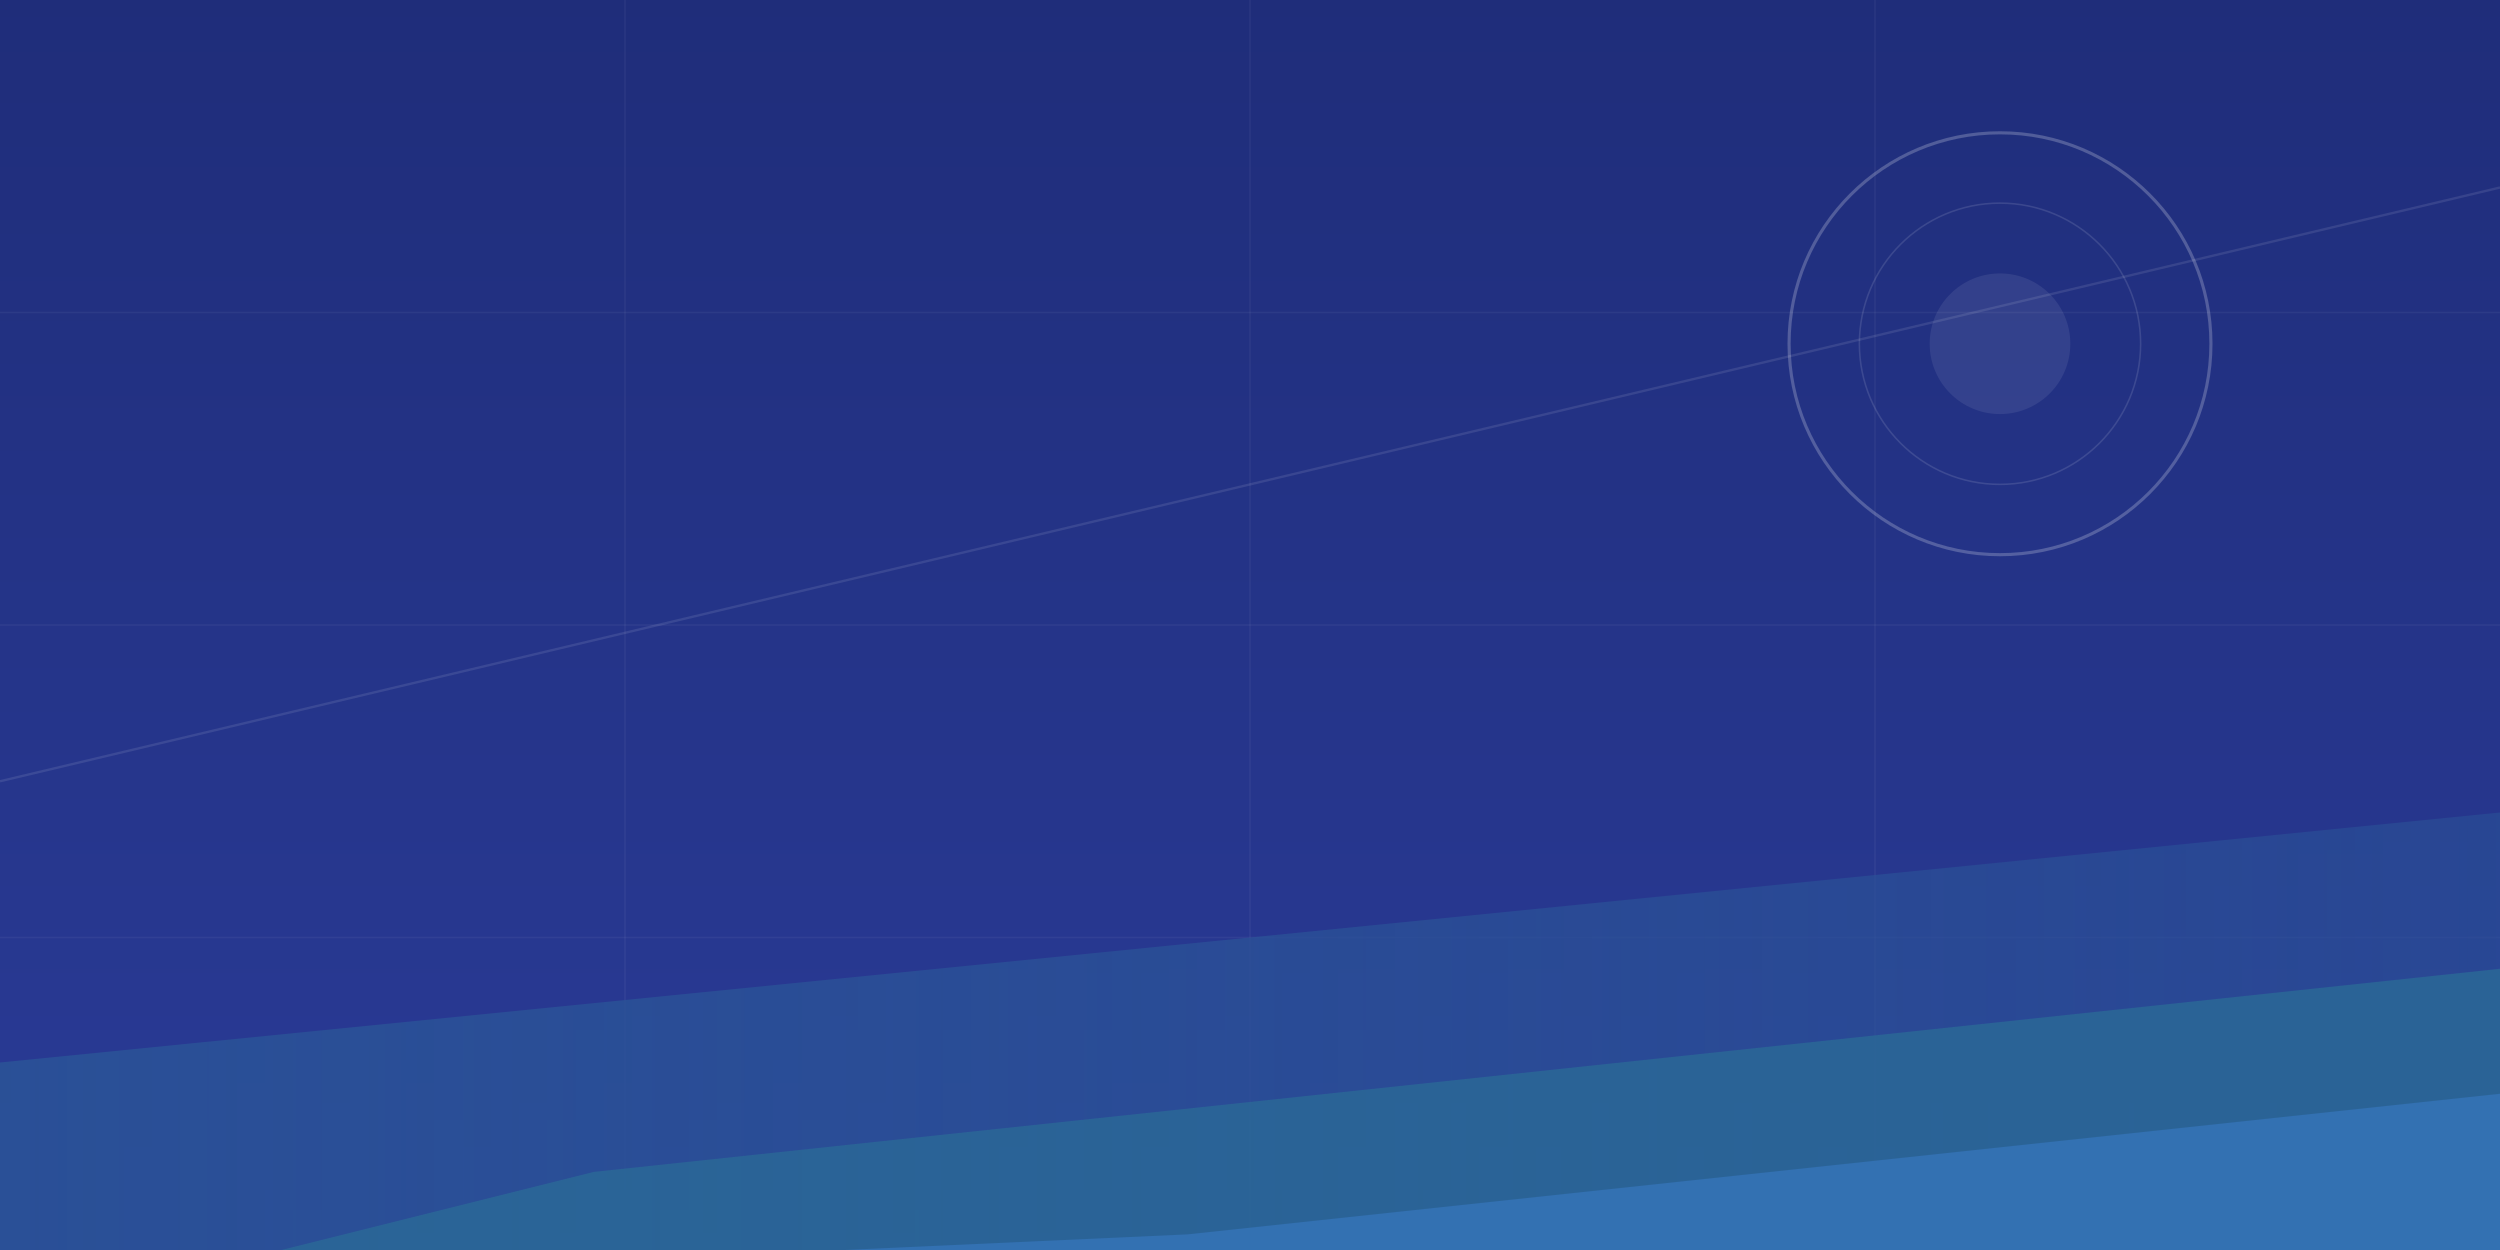
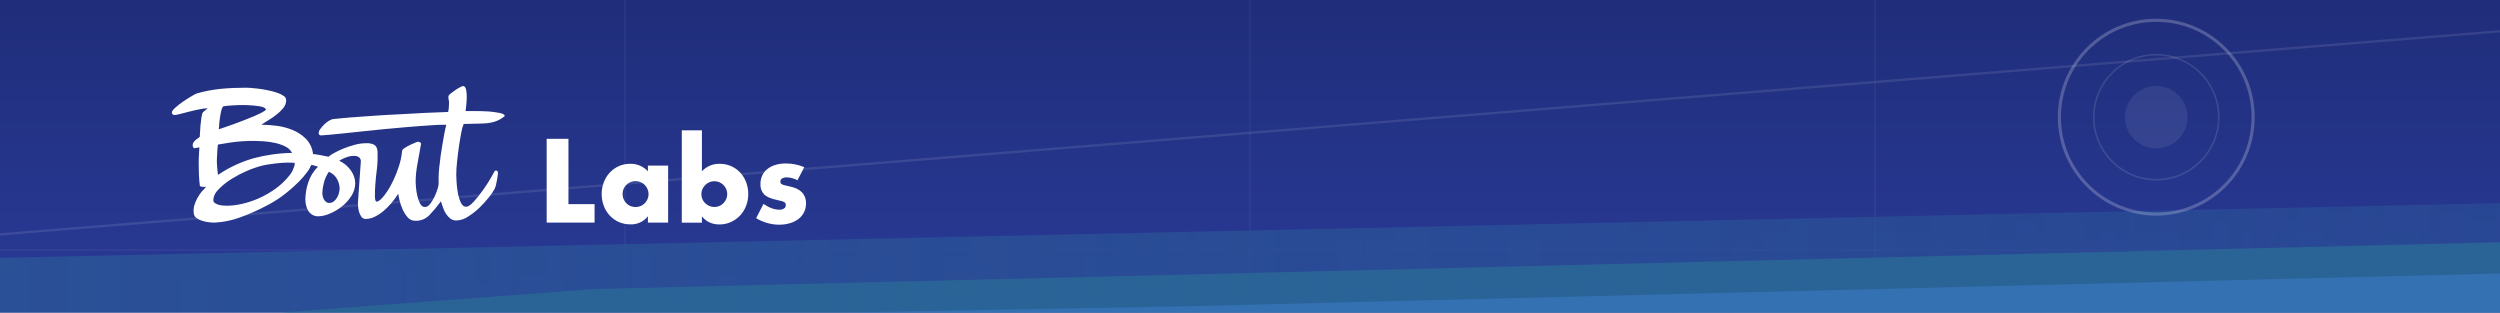
- <svg xmlns="http://www.w3.org/2000/svg" viewBox="0 0 1600 800" preserveAspectRatio="xMidYMid slice" role="img" aria-labelledby="hero-title hero-desc">
+ <svg xmlns="http://www.w3.org/2000/svg" viewBox="0 0 1600 200" preserveAspectRatio="xMidYMid meet" role="img" aria-labelledby="hero-title hero-desc">
  <defs>
    <linearGradient id="bgGrad" x1="0" y1="0" x2="0" y2="1">
      <stop offset="0%" stop-color="#1f2d7a" />
      <stop offset="100%" stop-color="#2a3b97" />
    </linearGradient>
    <linearGradient id="bandGrad" x1="0" y1="0" x2="1" y2="0">
      <stop offset="0%" stop-color="#2a5197" stop-opacity="0.95" />
      <stop offset="100%" stop-color="#2a5197" stop-opacity="0.6" />
    </linearGradient>
  </defs>
-   <rect width="1600" height="800" fill="url(#bgGrad)" />
+   <rect width="1600" height="200" fill="url(#bgGrad)" />
  <g stroke="rgba(255,255,255,0.05)" stroke-width="1" fill="none">
-     <line x1="0" y1="200" x2="1600" y2="200" />
-     <line x1="0" y1="400" x2="1600" y2="400" />
-     <line x1="0" y1="600" x2="1600" y2="600" />
-     <line x1="400" y1="0" x2="400" y2="800" />
-     <line x1="800" y1="0" x2="800" y2="800" />
-     <line x1="1200" y1="0" x2="1200" y2="800" />
+     <line x1="0" y1="160" x2="1600" y2="160" />
+     <line x1="400" y1="0" x2="400" y2="200" />
+     <line x1="800" y1="0" x2="800" y2="200" />
+     <line x1="1200" y1="0" x2="1200" y2="200" />
  </g>
-   <polygon points="0,800 1600,800 1600,520 0,680" fill="url(#bandGrad)" />
-   <polygon points="180,800 1600,800 1600,620 380,750" fill="#2a6797" opacity="0.85" />
-   <polygon points="540,800 1600,800 1600,700 760,790" fill="#3a7bc8" opacity="0.55" />
-   <g transform="translate(1280, 220)">
-     <circle r="135" fill="none" stroke="rgba(255,255,255,0.22)" stroke-width="2" />
-     <circle r="90" fill="none" stroke="rgba(255,255,255,0.12)" stroke-width="1" />
-     <circle r="45" fill="rgba(255,255,255,0.08)" />
+   <polygon points="0,200 1600,200 1600,130 0,165" fill="url(#bandGrad)" />
+   <polygon points="180,200 1600,200 1600,155 380,185" fill="#2a6797" opacity="0.85" />
+   <polygon points="540,200 1600,200 1600,175 760,196" fill="#3a7bc8" opacity="0.55" />
+   <g transform="translate(1380, 75)">
+     <circle r="62" fill="none" stroke="rgba(255,255,255,0.22)" stroke-width="2" />
+     <circle r="40" fill="none" stroke="rgba(255,255,255,0.12)" stroke-width="1" />
+     <circle r="20" fill="rgba(255,255,255,0.08)" />
  </g>
-   <line x1="0" y1="500" x2="1600" y2="120" stroke="rgba(255,255,255,0.10)" stroke-width="1.5" />
+   <line x1="0" y1="150" x2="1600" y2="20" stroke="rgba(255,255,255,0.10)" stroke-width="1.5" />
+   <g transform="translate(110 55) scale(0.85)" fill="#fff">
+     <g id="Labs">
+       <path d="M308.24,53.17v49.19H327.9v13.89H291.84V53.17Z" transform="translate(-9.64 -13.36)" />
+       <path d="M368.06,73.33h15.23v42.92H368.06v-4.77a15.86,15.86,0,0,1-13.13,6.11,21.36,21.36,0,0,1-8.62-1.71,20.92,20.92,0,0,1-6.86-4.81,22.34,22.34,0,0,1-4.56-7.28,24.85,24.85,0,0,1-1.63-9.12,24.21,24.21,0,0,1,1.59-8.75,22.35,22.35,0,0,1,4.43-7.23,20.91,20.91,0,0,1,6.78-4.9,20.65,20.65,0,0,1,8.7-1.8,17.47,17.47,0,0,1,13.3,5.61ZM349,94.67a10,10,0,0,0,.75,3.89,9.82,9.82,0,0,0,2.05,3.13,9.1,9.1,0,0,0,3.1,2.1,10,10,0,0,0,3.89.75,9.79,9.79,0,0,0,3.8-.75,9.29,9.29,0,0,0,3.1-2.1,10.86,10.86,0,0,0,2.09-3.09,9,9,0,0,0,.79-3.77,9.28,9.28,0,0,0-.79-3.8,10.7,10.7,0,0,0-2.09-3.14,9.27,9.27,0,0,0-3.1-2.09,9.62,9.62,0,0,0-3.8-.76,9.78,9.78,0,0,0-3.89.76,9.07,9.07,0,0,0-3.1,2.09,10.16,10.16,0,0,0-2.05,3A9.24,9.24,0,0,0,349,94.67Z" transform="translate(-9.64 -13.36)" />
+       <path d="M408.73,46.81V77.6A17.72,17.72,0,0,1,422.11,72a20.76,20.76,0,0,1,15.52,6.65,22.44,22.44,0,0,1,4.4,7.2,24.62,24.62,0,0,1,1.59,8.83,24.37,24.37,0,0,1-1.64,9,22,22,0,0,1-4.56,7.28,21.75,21.75,0,0,1-6.9,4.89,20.54,20.54,0,0,1-8.57,1.8q-8.37,0-13.22-6.11v4.77H393.58V46.81ZM427.8,94.92A9.8,9.8,0,0,0,425,88a10.57,10.57,0,0,0-3.1-2.13,9.67,9.67,0,0,0-7.61,0,9.41,9.41,0,0,0-3.06,2.09A10.7,10.7,0,0,0,409.1,91a9.28,9.28,0,0,0-.79,3.8,9.5,9.5,0,0,0,.75,3.77,9.26,9.26,0,0,0,2.09,3.05,10.51,10.51,0,0,0,3.14,2.09,9.17,9.17,0,0,0,3.81.8,9.39,9.39,0,0,0,6.82-2.85A10.86,10.86,0,0,0,427,98.6,8.83,8.83,0,0,0,427.8,94.92Z" transform="translate(-9.64 -13.36)" />
+       <path d="M480.68,84.37a17.69,17.69,0,0,0-8.2-2.17,6.17,6.17,0,0,0-3.39.84,2.56,2.56,0,0,0-1.29,2.25,3,3,0,0,0,.2,1.22,2.15,2.15,0,0,0,.93.88,7.78,7.78,0,0,0,2.09.75l3.64.84c4.18.83,7.3,2.33,9.37,4.47a11.43,11.43,0,0,1,3.09,8.24,15,15,0,0,1-1.5,6.78,14.36,14.36,0,0,1-4.19,5.06,19.69,19.69,0,0,1-6.44,3.18,28.49,28.49,0,0,1-8.28,1.13,33.65,33.65,0,0,1-17.15-4.93l5.52-10.71q6.36,4.35,12.05,4.35a6,6,0,0,0,3.43-.92,2.77,2.77,0,0,0,1.33-2.35,4.19,4.19,0,0,0-.2-1.38,2.32,2.32,0,0,0-.88-1,6.88,6.88,0,0,0-2-.84c-.86-.25-2-.51-3.39-.79q-7-1.42-9.83-4.23a10.44,10.44,0,0,1-2.8-7.74,15.11,15.11,0,0,1,1.34-6.48,13.32,13.32,0,0,1,3.85-4.9,18,18,0,0,1,6.06-3.09A26.82,26.82,0,0,1,472,71.74a35.86,35.86,0,0,1,13.8,2.76Z" transform="translate(-9.64 -13.36)" />
+     </g>
+     <path id="Bout" d="M88.17,43.33a47,47,0,0,1,12.22,3.14,30.47,30.47,0,0,1,10.19,6.7,19.6,19.6,0,0,1,5.35,11.47,18.17,18.17,0,0,1,2.8.34l3.82.67c1.47.34,3.11.68,4.93,1a30.11,30.11,0,0,1,4.33-2.8,58.79,58.79,0,0,1,7.13-3.39,71.58,71.58,0,0,1,8.49-2.81A33.64,33.64,0,0,1,156,56.48a13.07,13.07,0,0,1,5.35.85,5,5,0,0,1,2.47,2.47,9.3,9.3,0,0,1,.69,4v5.26a63.3,63.3,0,0,1-.6,7.64c-.46,3.51-.79,7-1.07,10.61s-.38,6.68-.32,9.34.55,3.93,1.45,3.82q1.88-.17,4.93-3.82a53.33,53.33,0,0,0,6-9.25,84.22,84.22,0,0,0,5.26-12.31A53.45,53.45,0,0,0,183,62.26c0-.57.56-1.25,1.7-2a31.65,31.65,0,0,1,3.9-2.29q2.21-1.11,4.16-1.87a9.84,9.84,0,0,1,2.46-.76c.34.11.74.25,1.19.42a1.36,1.36,0,0,1,.85,1.11c-.57,3.28-1.08,6.17-1.53,8.65s-.87,4.84-1.27,7-.71,4.39-.94,6.54a66.63,66.63,0,0,0-.34,6.79c0,.57.09,1.87.26,3.9a45,45,0,0,0,1,6.37,24,24,0,0,0,2.12,5.86c.91,1.7,2.09,2.55,3.57,2.55s2.83-.82,4.07-2.47a30.71,30.71,0,0,0,3.31-5.51,44.78,44.78,0,0,0,2.22-5.78,14.3,14.3,0,0,0,.76-3.56V82c0-1.58.14-3.25.25-5s.32-3.42.55-5,.36-3.43.7-5.86.75-5,1.2-7.81.94-5.55,1.45-8.32,1.05-5.24,1.61-7.39a91.44,91.44,0,0,0-10,.26c-3.85.28-7.47.54-10.87.76q-4.57.35-11.54.94t-14.77,1.35q-7.82.77-15.71,1.62c-5.26.57-10.1,1.07-14.52,1.53s-8.15.82-11.2,1.1-4.93.42-5.61.42a1.64,1.64,0,0,1-1.86-1.86,5.31,5.31,0,0,1,1.19-2.89,24.12,24.12,0,0,1,2.8-3.31,18.56,18.56,0,0,1,3.39-2.72,13,13,0,0,1,3-1.44c.79-.11,2.44-.28,4.93-.51l8.32-.77c3.05-.28,6.19-.5,9.42-.68s6-.36,8.41-.59q6.62-.51,17.06-1t21.82-1.19l17.15-.68a21.84,21.84,0,0,0,.5-3.31c.12-1.3.17-2.46.17-3.48a9.7,9.7,0,0,0-.34-2.71,5.67,5.67,0,0,1,0-2.72,5.85,5.85,0,0,1,1.62-1.7c1-.79,2.06-1.61,3.31-2.46a37.4,37.4,0,0,1,3.65-2.21,7.29,7.29,0,0,1,2.29-.93c1.13,0,1.89.88,2.29,2.63a23.92,23.92,0,0,1,.51,5.94c0,2.21-.2,4.22-.42,6.25a32.07,32.07,0,0,1-.51,4h4.59c4.63,0,8.82.06,12.56.29a69.29,69.29,0,0,1,8.57,1.16c2.55.51,3.82,1.3,3.82,2.32a21.27,21.27,0,0,1-8.57,4.52,37,37,0,0,1-8.75,1.11l-13.58.34a25.13,25.13,0,0,0-1.78,6.28c-.63,3.17-1.22,6.69-1.79,10.53s-1,7.73-1.44,11.63-.59,7.22-.59,9.94c0,.34.05,1.78.17,4.33a71.75,71.75,0,0,0,.85,8.15,33.29,33.29,0,0,0,2.2,7.89q1.53,3.57,4.25,3.57c1.47,0,3.37-1.28,5.69-3.82a94.4,94.4,0,0,0,6.87-8.58,108.31,108.31,0,0,0,5.94-9.17q2.55-4.41,3.06-5.43a1.53,1.53,0,0,1,1.7,0,1.62,1.62,0,0,1,.68,1.36c0,.23-.06.82-.17,1.78s-.29,2.07-.51,3.31-.48,2.52-.76,3.82a14.08,14.08,0,0,1-1.11,3.31,40.81,40.81,0,0,1-4.33,6.37,76.48,76.48,0,0,1-7.21,7.89,51,51,0,0,1-8.66,6.71,16.52,16.52,0,0,1-8.49,2.8,7.32,7.32,0,0,1-4.76-1.52,15.49,15.49,0,0,1-3.22-3.65,21.12,21.12,0,0,1-2.21-4.67l-1.53-4.59a106.53,106.53,0,0,1-8.66,10.36A14,14,0,0,1,193,114.89a7.4,7.4,0,0,1-5.86-2.63,23.69,23.69,0,0,1-3.82-6.11,37.72,37.72,0,0,1-2.29-6.79,47.16,47.16,0,0,1-.94-4.84,63.88,63.88,0,0,1-5.26,7.13,50.48,50.48,0,0,1-6,6,30.65,30.65,0,0,1-6.54,4.24,15.29,15.29,0,0,1-6.62,1.61,3.88,3.88,0,0,1-3.39-1.69,12.19,12.19,0,0,1-1.79-3.91,20.07,20.07,0,0,1-.68-4.24c-.05-1.36-.08-2.21-.08-2.55l2.21-31.24a3.74,3.74,0,0,0-.85-2.29,4.4,4.4,0,0,0-2.89-1.45,14.42,14.42,0,0,0-5.18.34,25.63,25.63,0,0,0-7.38,3.23,21.44,21.44,0,0,1,9,7.64,16.92,16.92,0,0,1,3.06,9.17,17.8,17.8,0,0,1-3,9.85,32.31,32.31,0,0,1-7.21,7.89,38.42,38.42,0,0,1-9,5.26,22.63,22.63,0,0,1-8.49,2,8.54,8.54,0,0,1-5-1.36,9.39,9.39,0,0,1-3-3.31,15.31,15.31,0,0,1-1.44-4.16,21.91,21.91,0,0,1-.42-4.08,41.73,41.73,0,0,1,2.12-12.39,29.24,29.24,0,0,1,7.39-12.06c-.91-.34-2-.68-3.23-1s-1.92-.34-2,0a17.94,17.94,0,0,1-2.63,4.66,60.4,60.4,0,0,1-6.45,7.56,109,109,0,0,1-10,8.91,85.35,85.35,0,0,1-13.16,8.58,156.72,156.72,0,0,1-21.73,9.68,65,65,0,0,1-18.68,3.73,35.48,35.48,0,0,1-4.75-.34,25.68,25.68,0,0,1-4.84-1.1,13.88,13.88,0,0,1-4-2,5,5,0,0,1-2-3.14,14.42,14.42,0,0,1,.26-6,23.63,23.63,0,0,1,2.29-5.69A31.7,31.7,0,0,1,32.06,93c1.24-1.47,2.37-2.72,3.39-3.73a10.56,10.56,0,0,1-2.55.08c-1.24-.06-2-.37-2.2-.93-.34-2.61-.57-5.29-.68-8.07s-.17-5.46-.17-8.06,0-5,.17-7.22.22-4.05.34-5.52c-.57.11-1.08.23-1.53.34a13.94,13.94,0,0,1-2.55.34,2.94,2.94,0,0,1-1-2A4.24,4.24,0,0,1,26,55.72a8.13,8.13,0,0,1,1.78-1.87c.68-.51,1.3-1,1.87-1.35a3.53,3.53,0,0,0,1-.94q.16-4.41.51-8.32c.22-2.15.48-4.24.76-6.28s.71-3.34,1.27-3.91c.23-.22.51-.48.85-.76s.74-.59,1.19-.93a7.83,7.83,0,0,1,1.53-1.19,35.25,35.25,0,0,0-6.2.76c-2.66.51-5.29,1.11-7.89,1.78s-5,1.28-7,1.79a25.07,25.07,0,0,1-3.82.76,3,3,0,0,1-1.44-.42,1.52,1.52,0,0,1-.77-1.45q0-1.35,2.64-3.73a53.75,53.75,0,0,1,6-4.67q3.4-2.29,6.46-4.07a19.22,19.22,0,0,1,3.9-2,103.74,103.74,0,0,1,18.08-3.39q8.92-.86,18.93-.85c.57,0,1.7.06,3.4.17s3.65.31,5.86.59,4.55.68,7,1.19a58.38,58.38,0,0,1,6.79,1.78,19.51,19.51,0,0,1,5,2.38,3.92,3.92,0,0,1,2,3.23A9.22,9.22,0,0,1,93.52,30a32.28,32.28,0,0,1-5.26,5.09,61.05,61.05,0,0,1-6.2,4.25c-2.1,1.24-3.77,2.32-5,3.22A94.8,94.8,0,0,1,88.17,43.33ZM53.53,56c-4.92.79-8,1.3-9.25,1.52-.23,2.27-.5,4.65-.55,7.14s-.22,4-.22,4.41v1.78c0,1,.16,2,.22,3.23s.24,2.35.3,3.48a10.16,10.16,0,0,0,.42,2.72A93.37,93.37,0,0,1,71.28,67.78a119.47,119.47,0,0,1,28.86-4,11.47,11.47,0,0,0-5.43-5,33.52,33.52,0,0,0-8-2.63A61.57,61.57,0,0,0,78.32,55q-4.16-.26-6.7-.25A116.71,116.71,0,0,0,53.53,56Zm38.8,15.28c-2.94.23-6.14.59-9.59,1.1a56,56,0,0,0-10.1,2.46,68.28,68.28,0,0,0-7,2.72,81.32,81.32,0,0,0-10.7,5.6,53.23,53.23,0,0,0-9.76,7.64Q40.88,95,40.88,99.44a2.35,2.35,0,0,0,1,2,9.2,9.2,0,0,0,2.55,1.27,14.71,14.71,0,0,0,3.31.68c1.19.11,2.29.17,3.31.17a52.5,52.5,0,0,0,11.63-1.45,67.73,67.73,0,0,0,12.82-4.33,68.46,68.46,0,0,0,12.4-7.21A52.5,52.5,0,0,0,98.27,80.6a14.08,14.08,0,0,0,.94-1.28,17.16,17.16,0,0,0,1.44-2.54,28.46,28.46,0,0,0,1.19-3,4.08,4.08,0,0,0,.17-2.54A68,68,0,0,0,92.33,71.26ZM124,98.59a6.05,6.05,0,0,0,1.61,2,3.83,3.83,0,0,0,2.55.85,5.45,5.45,0,0,0,3.56-1.27,10.19,10.19,0,0,0,2.46-3,13.37,13.37,0,0,0,1.36-3.56,14.66,14.66,0,0,0,.43-3.06,16.39,16.39,0,0,0-1.7-6.62,12.4,12.4,0,0,0-6.45-5.94A27.19,27.19,0,0,0,123.91,87a34.1,34.1,0,0,0-1,7.05,11.19,11.19,0,0,0,.26,2.12A9.57,9.57,0,0,0,124,98.59ZM75.52,28.64A77.94,77.94,0,0,0,66,27.79q-5.27-.16-10.18.17c-3.29.23-5.66.45-7.14.68q-.84.16-1.44,2a32.92,32.92,0,0,0-1,4.16c-.28,1.52-.51,3-.68,4.41s-.25,2.29-.25,2.63L45,46q1.35-.51,4.5-1.53t7-2.46l7.9-3q4.07-1.53,7.55-3.06t5.86-2.8c1.58-.85,2.49-1.56,2.72-2.12C80,29.89,78.35,29.09,75.52,28.64Z" transform="translate(-9.64 -13.36)" />
+   </g>
</svg>
